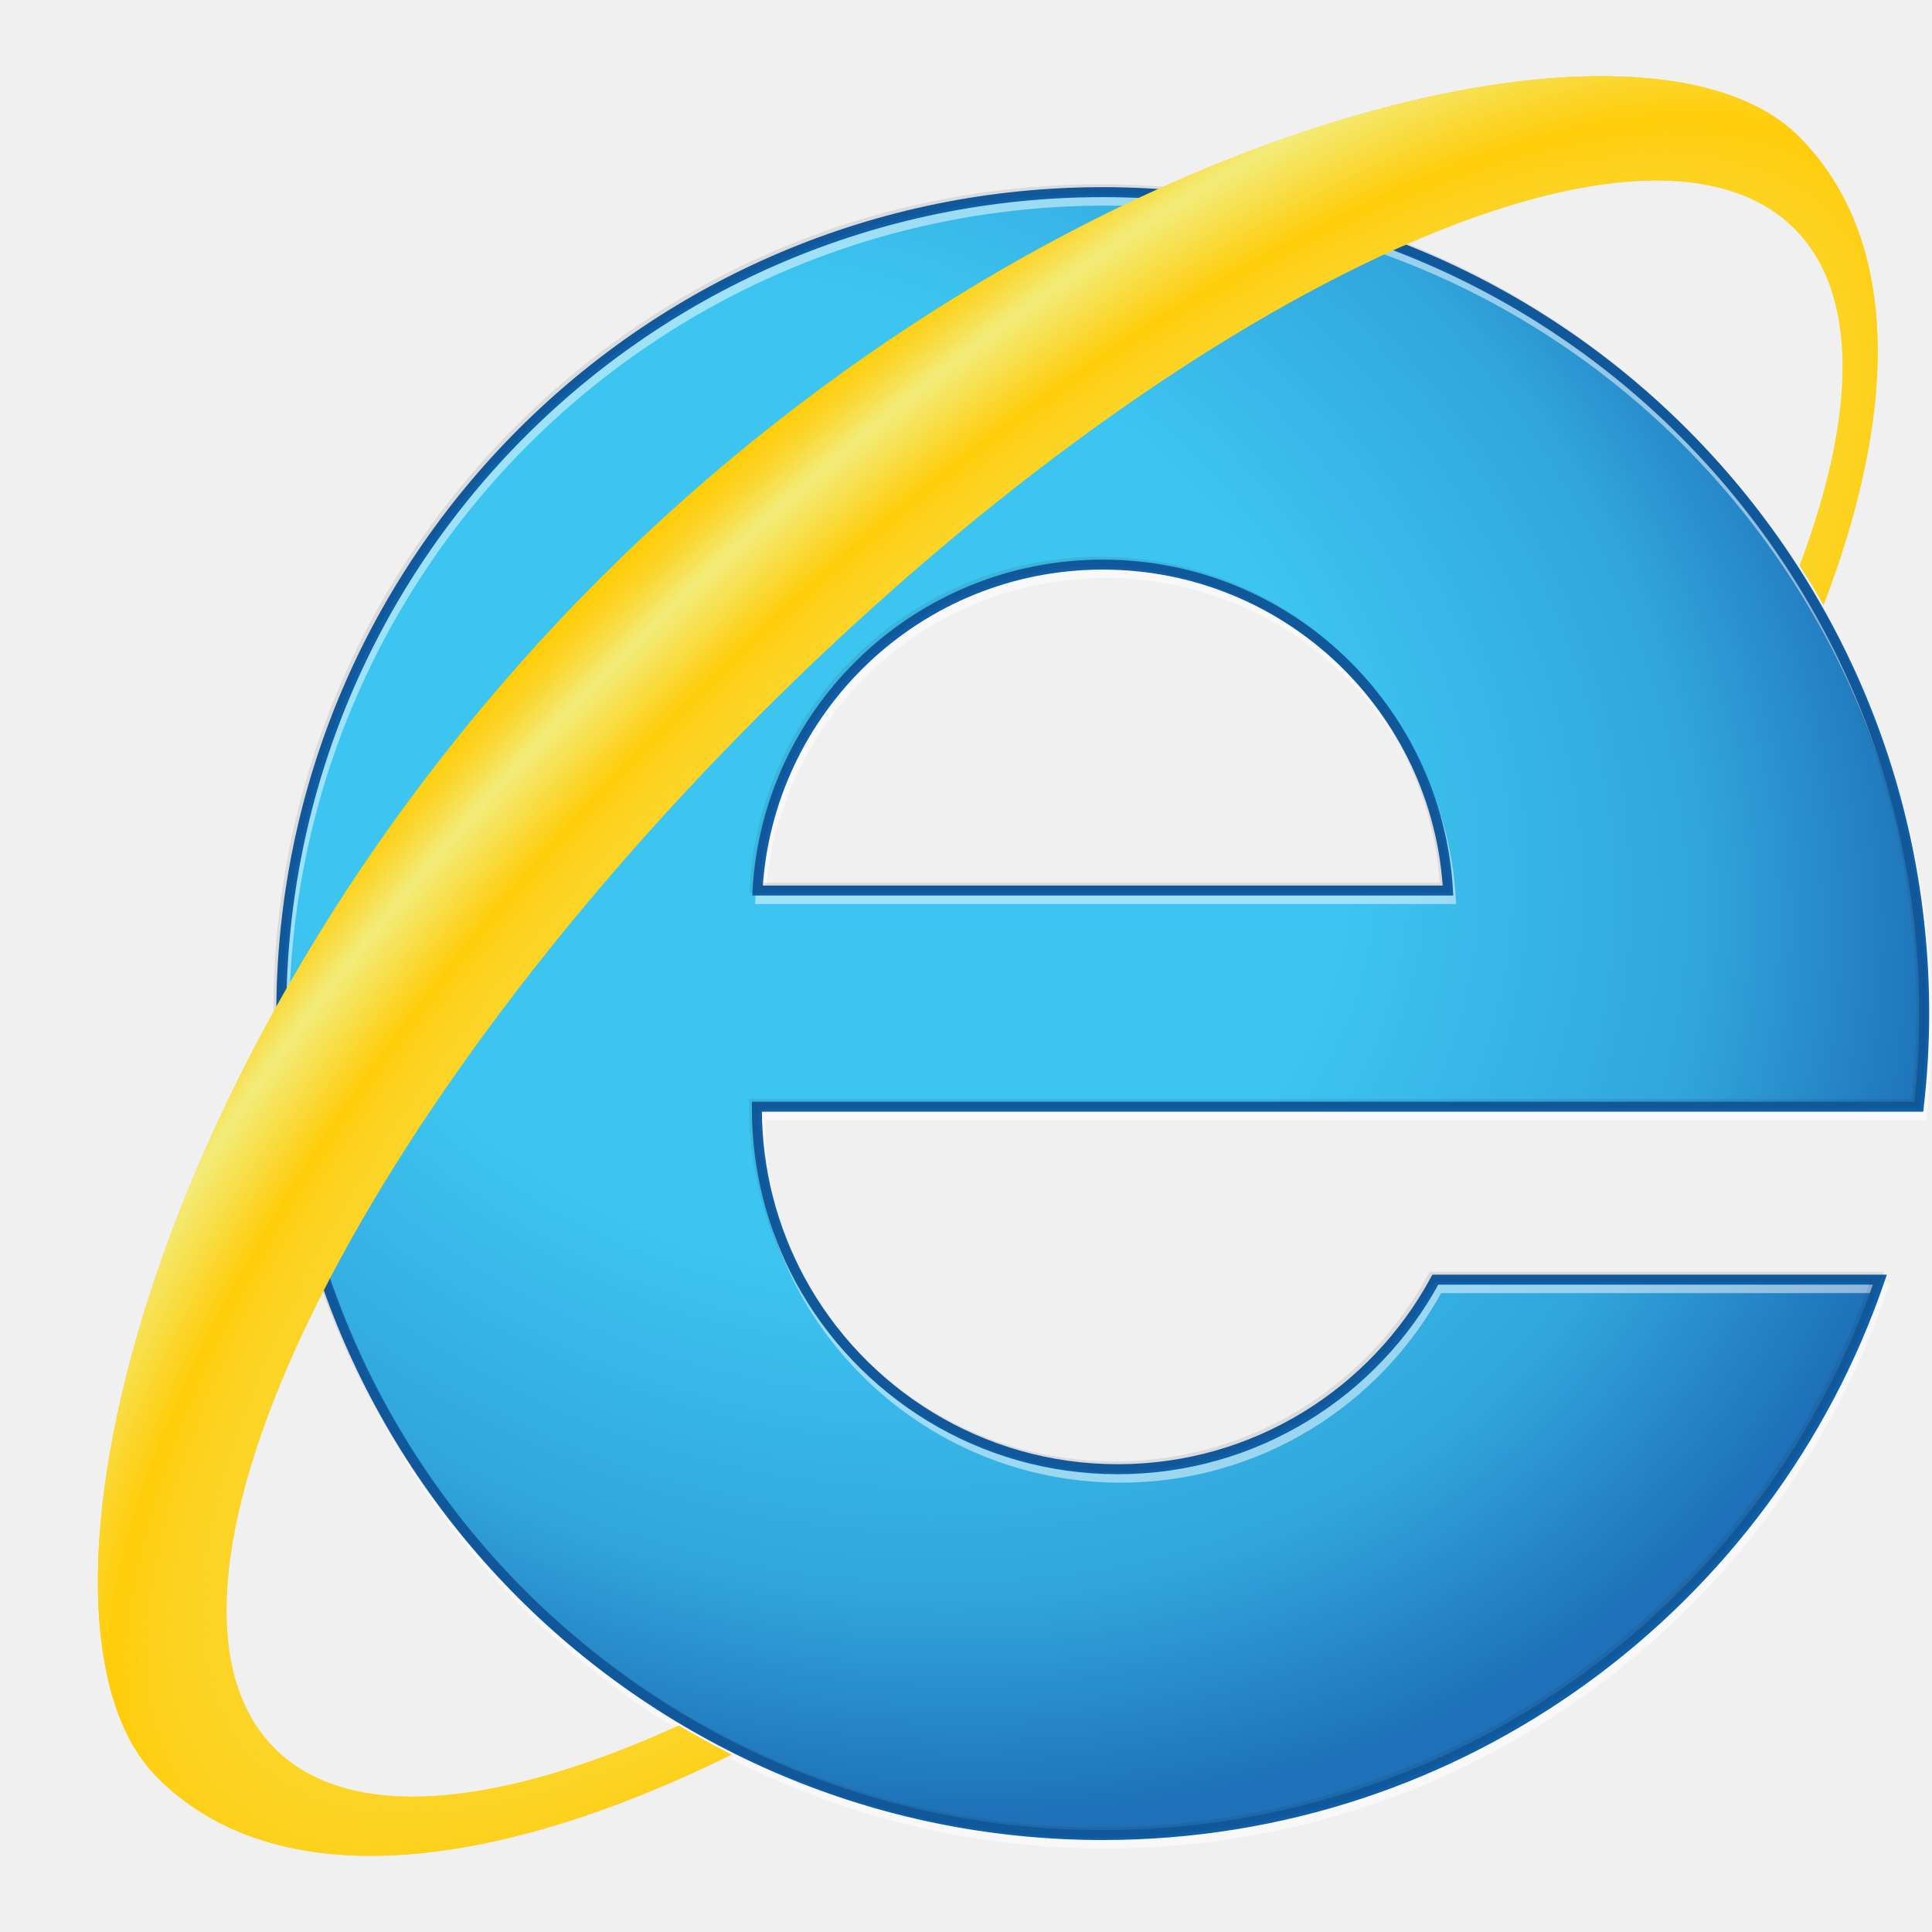
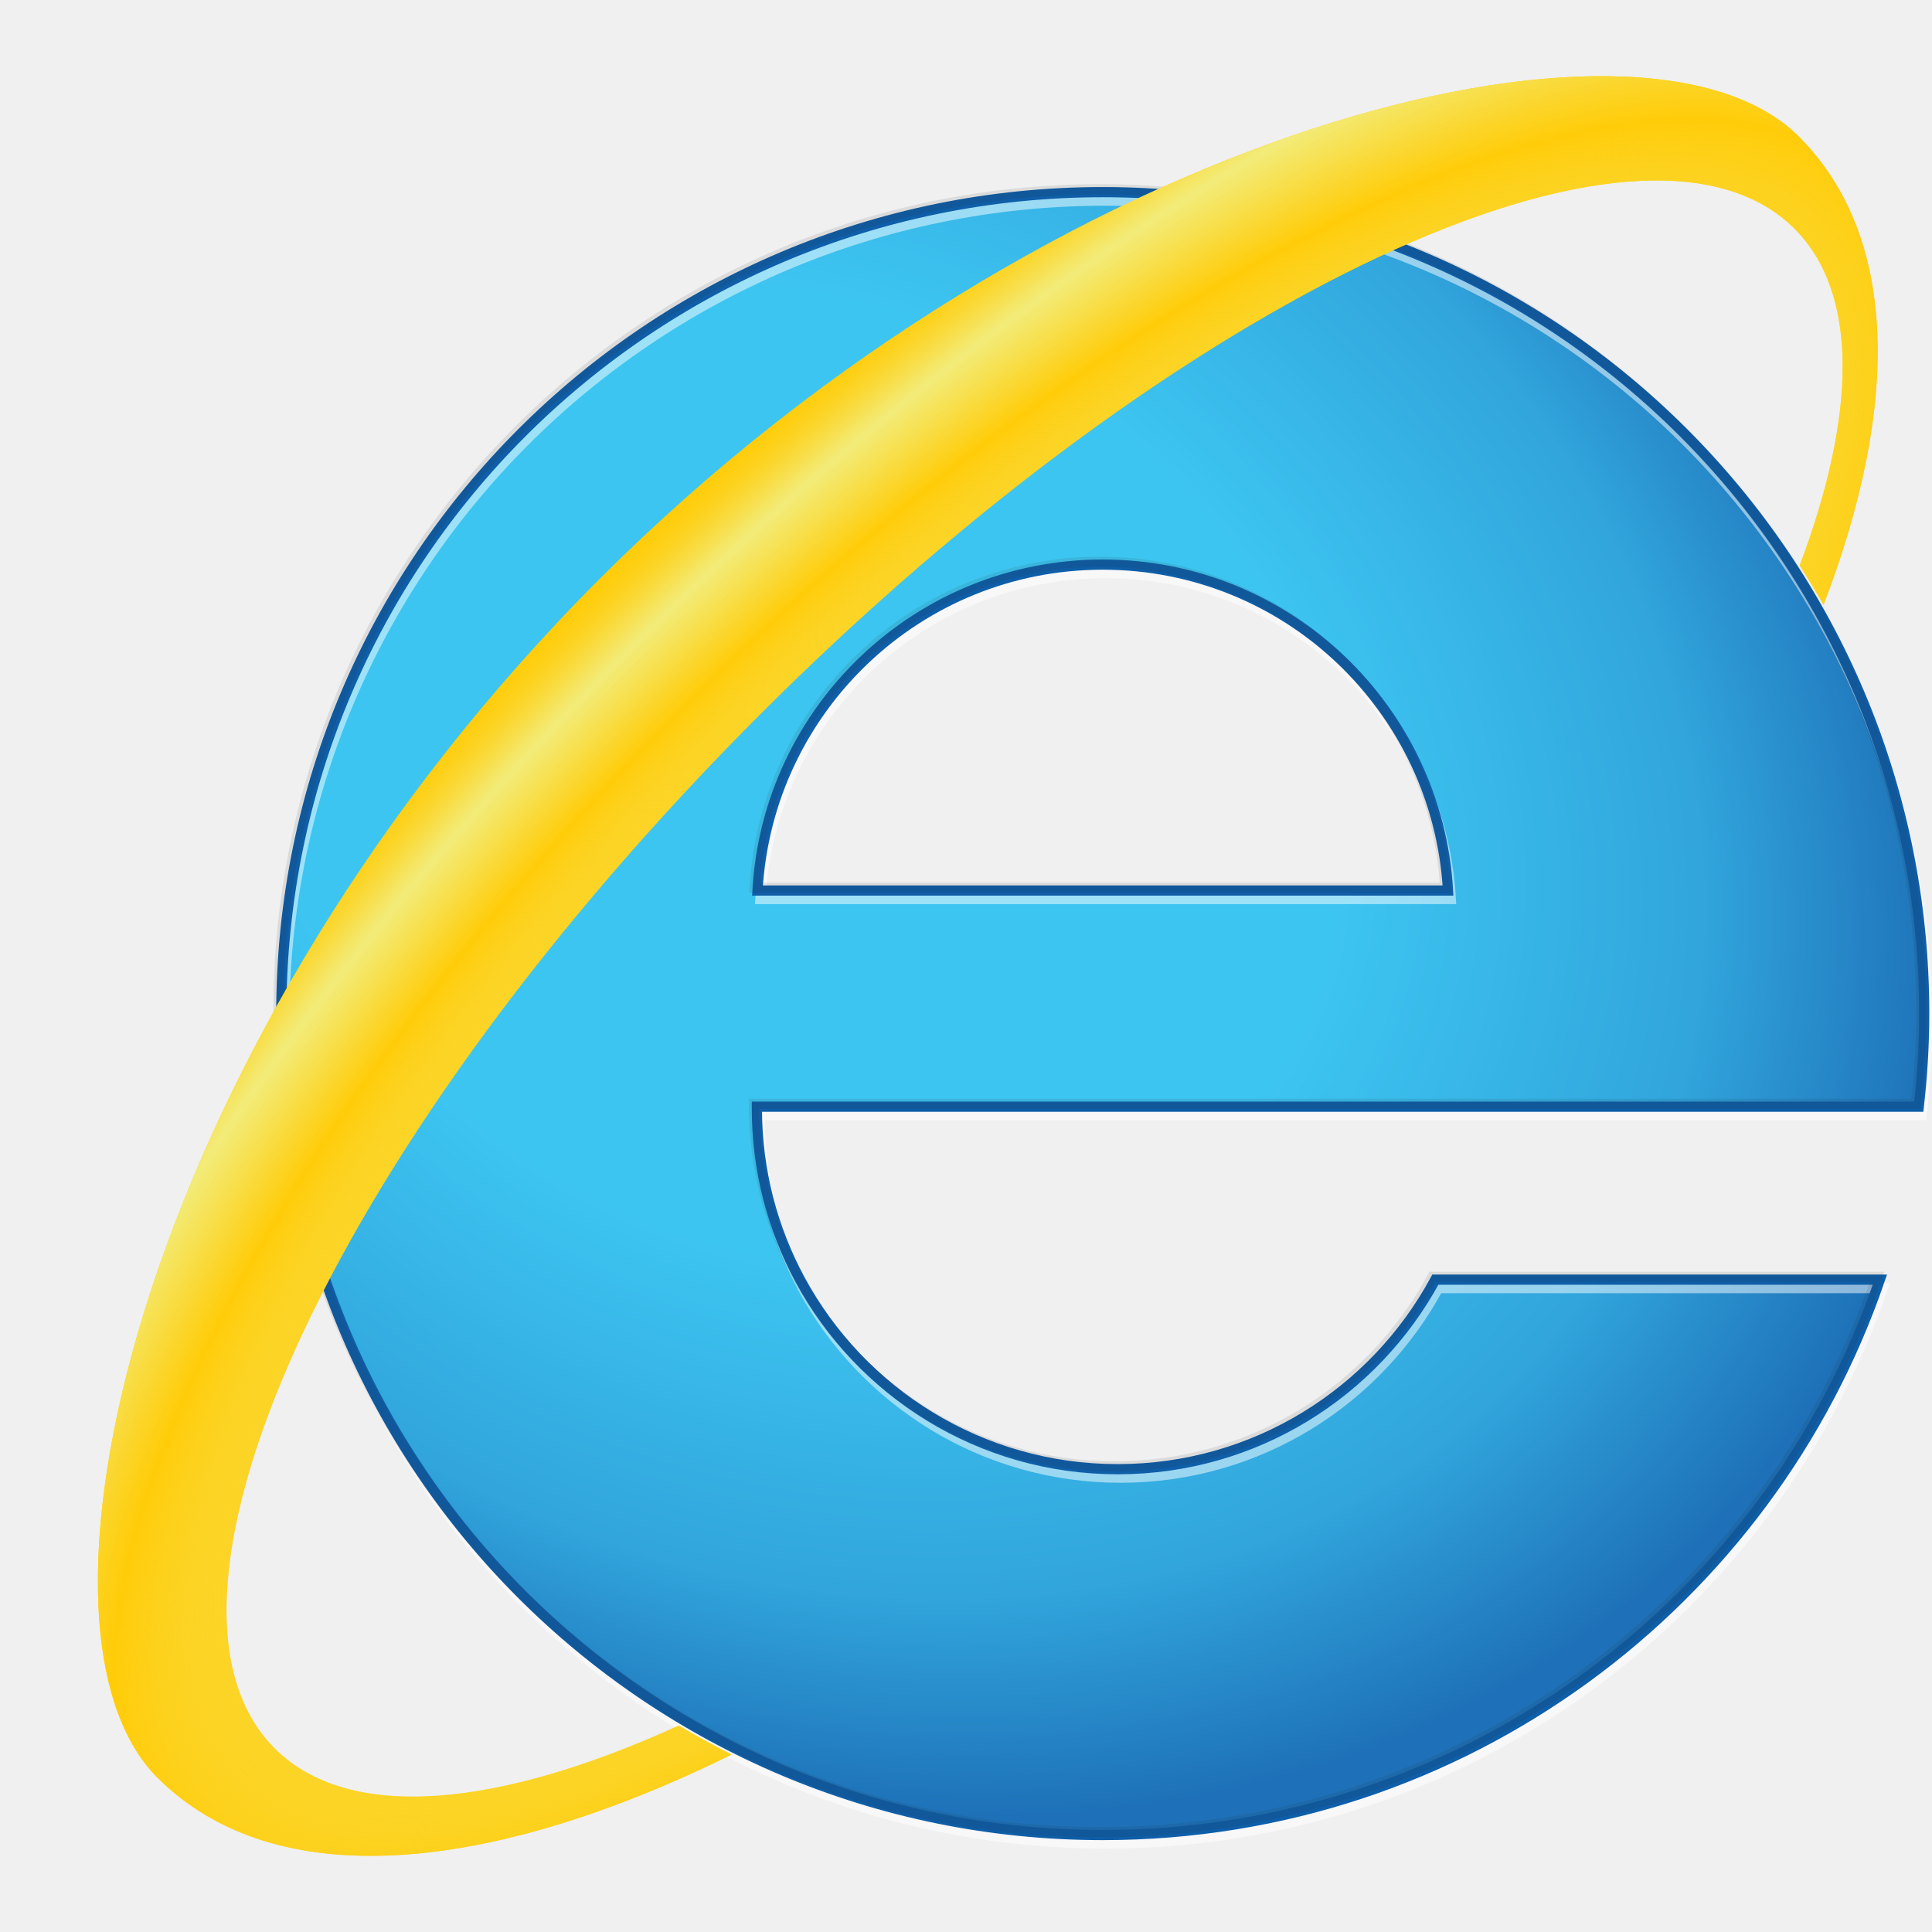
<svg xmlns="http://www.w3.org/2000/svg" width="256" height="256" viewBox="0 0 109.4 100.775">
  <defs>
    <radialGradient id="ie-logo-3275" gradientUnits="userSpaceOnUse" gradientTransform="matrix(0.869,0.4949,-0.4095,0.7191,90.1259,-29.9967)" cx="157.011" cy="169.838" r="175.426">
      <stop style="stop-color:#3DC5F1" offset="0.471" />
      <stop style="stop-color:#31A5DC" offset="0.79" />
      <stop style="stop-color:#1E71B8" offset="1" />
    </radialGradient>
    <radialGradient id="ie-logo-3277" gradientUnits="userSpaceOnUse" gradientTransform="matrix(0.7101,0.7041,-1.8774,1.8936,417.7134,-296.0714)" cx="171.779" cy="195.98" r="78.794">
      <stop style="stop-color:#FFCC09" offset="0.638" />
      <stop style="stop-color:#F2ED7E;stop-opacity:0.96" offset="0.871" />
      <stop style="stop-color:#F3EC79;stop-opacity:0.806" offset="0.892" />
      <stop style="stop-color:#F4E76A;stop-opacity:0.619" offset="0.917" />
      <stop style="stop-color:#F7E051;stop-opacity:0.415" offset="0.944" />
      <stop style="stop-color:#FBD730;stop-opacity:0.2" offset="0.973" />
      <stop style="stop-color:#FFCC09;stop-opacity:0" offset="1" />
    </radialGradient>
    <radialGradient id="ie-logo-3279" gradientUnits="userSpaceOnUse" gradientTransform="matrix(0.7015,0.7127,-1.8844,1.8549,441.4625,-309.2913)" cx="188.84" cy="204.358" r="89.173">
      <stop style="stop-color:#F2ED7E;stop-opacity:0" offset="0.558" />
      <stop style="stop-color:#FFCC09" offset="0.74" />
      <stop style="stop-color:#F2ED7E;stop-opacity:0.96" offset="0.871" />
      <stop style="stop-color:#F3EB77;stop-opacity:0.817" offset="0.89" />
      <stop style="stop-color:#F5E562;stop-opacity:0.603" offset="0.919" />
      <stop style="stop-color:#F9DC40;stop-opacity:0.344" offset="0.954" />
      <stop style="stop-color:#FECF12;stop-opacity:0.052" offset="0.993" />
      <stop style="stop-color:#FFCC09;stop-opacity:0" offset="1" />
    </radialGradient>
  </defs>
  <g transform="translate(15.74869,-265.3015)">
    <g transform="matrix(0.3846221,0,0,0.3846221,-30.92626,239.595)">
      <g>
        <path style="fill:url(#ie-logo-3275)" d="m 204.013,271.924 c -20.214,0 -37.787,-11.293 -46.766,-27.908 -4.052,-7.502 -6.356,-16.09 -6.356,-25.215 v -0.244 h 0.005 106.233 64.823 c 0.508,-4.504 0.795,-9.072 0.795,-13.711 0,-66.792 -54.145,-120.935 -120.936,-120.935 -66.792,0 -120.937,54.144 -120.937,120.935 0,66.791 54.145,120.936 120.937,120.936 53.076,0 98.134,-34.207 114.413,-81.766 h -65.447 c -8.977,16.615 -26.552,27.908 -46.764,27.908 z m -2.201,-133.177 c 27.136,0 49.306,21.229 50.829,47.983 h -101.66 c 1.523,-26.754 23.694,-47.983 50.831,-47.983 z" />
        <g style="opacity:0.5">
-           <path d="m 204.429,273.173 c -20.213,0 -37.786,-11.293 -46.766,-27.908 -4.052,-7.502 -6.356,-16.09 -6.356,-25.215 v -0.244 h 0.005 106.232 64.823 c 0.508,-4.504 0.795,-9.072 0.795,-13.711 0,-66.792 -54.145,-120.935 -120.936,-120.935 -66.791,0 -120.934,54.143 -120.934,120.935 0,66.791 54.145,120.936 120.936,120.936 53.076,0 98.134,-34.207 114.413,-81.766 h -65.447 c -8.978,16.615 -26.553,27.908 -46.765,27.908 z m -2.201,-133.177 c 27.136,0 49.306,21.229 50.829,47.983 h -101.66 c 1.524,-26.754 23.694,-47.983 50.831,-47.983 z" style="fill:none;stroke:#ffffff;stroke-width:1.469" />
+           <path d="m 204.429,273.173 c -20.213,0 -37.786,-11.293 -46.766,-27.908 -4.052,-7.502 -6.356,-16.09 -6.356,-25.215 v -0.244 h 0.005 106.232 64.823 c 0.508,-4.504 0.795,-9.072 0.795,-13.711 0,-66.792 -54.145,-120.935 -120.936,-120.935 -66.791,0 -120.934,54.143 -120.934,120.935 0,66.791 54.145,120.936 120.936,120.936 53.076,0 98.134,-34.207 114.413,-81.766 h -65.447 c -8.978,16.615 -26.553,27.908 -46.765,27.908 z m -2.201,-133.177 c 27.136,0 49.306,21.229 50.829,47.983 h -101.66 c 1.524,-26.754 23.694,-47.983 50.831,-47.983 z" style="fill:none;stroke:#ffffff;stroke-width:1.5" />
        </g>
-         <path d="m 204.013,271.924 c -20.214,0 -37.787,-11.293 -46.766,-27.908 -4.052,-7.502 -6.356,-16.09 -6.356,-25.215 v -0.244 h 0.005 106.233 64.823 c 0.508,-4.504 0.795,-9.072 0.795,-13.711 0,-66.792 -54.145,-120.935 -120.936,-120.935 -66.792,0 -120.937,54.144 -120.937,120.935 0,66.791 54.145,120.936 120.937,120.936 53.076,0 98.134,-34.207 114.413,-81.766 h -65.447 c -8.977,16.615 -26.552,27.908 -46.764,27.908 z m -2.201,-133.177 c 27.136,0 49.306,21.229 50.829,47.983 h -101.66 c 1.523,-26.754 23.694,-47.983 50.831,-47.983 z" style="fill:none;stroke:#0f5ea8;stroke-width:1.469" />
+         <path d="m 204.013,271.924 c -20.214,0 -37.787,-11.293 -46.766,-27.908 -4.052,-7.502 -6.356,-16.09 -6.356,-25.215 v -0.244 h 0.005 106.233 64.823 c 0.508,-4.504 0.795,-9.072 0.795,-13.711 0,-66.792 -54.145,-120.935 -120.936,-120.935 -66.792,0 -120.937,54.144 -120.937,120.935 0,66.791 54.145,120.936 120.937,120.936 53.076,0 98.134,-34.207 114.413,-81.766 h -65.447 c -8.977,16.615 -26.552,27.908 -46.764,27.908 z m -2.201,-133.177 c 27.136,0 49.306,21.229 50.829,47.983 h -101.66 c 1.523,-26.754 23.694,-47.983 50.831,-47.983 z" style="fill:none;stroke:#0f5ea8;stroke-width:1.5" />
        <g style="opacity:0.1">
-           <path d="m 203.597,271.508 c -20.214,0 -37.787,-11.293 -46.767,-27.908 -4.052,-7.502 -6.356,-16.09 -6.356,-25.215 v -0.244 h 0.005 106.233 64.823 c 0.508,-4.504 0.795,-9.072 0.795,-13.711 0,-66.792 -54.145,-120.936 -120.936,-120.936 -66.792,0 -120.937,54.144 -120.937,120.936 0,66.791 54.145,120.936 120.937,120.936 53.076,0 98.134,-34.207 114.413,-81.766 H 250.36 c -8.976,16.615 -26.551,27.908 -46.763,27.908 z m -2.201,-133.177 c 27.136,0 49.306,21.229 50.829,47.983 h -101.66 c 1.523,-26.755 23.693,-47.983 50.831,-47.983 z" style="fill:none;stroke:#231f20;stroke-width:1.469" />
+           <path d="m 203.597,271.508 c -20.214,0 -37.787,-11.293 -46.767,-27.908 -4.052,-7.502 -6.356,-16.09 -6.356,-25.215 v -0.244 h 0.005 106.233 64.823 c 0.508,-4.504 0.795,-9.072 0.795,-13.711 0,-66.792 -54.145,-120.936 -120.936,-120.936 -66.792,0 -120.937,54.144 -120.937,120.936 0,66.791 54.145,120.936 120.937,120.936 53.076,0 98.134,-34.207 114.413,-81.766 H 250.36 c -8.976,16.615 -26.551,27.908 -46.763,27.908 z m -2.201,-133.177 c 27.136,0 49.306,21.229 50.829,47.983 h -101.66 c 1.523,-26.755 23.693,-47.983 50.831,-47.983 z" style="fill:none;stroke:#231f20;stroke-width:1.5" />
        </g>
      </g>
      <path d="m 139.395,309.66 c -26.71,12.176 -48.584,14.281 -59.485,3.379 -22.308,-22.309 9.694,-90.48 71.479,-152.265 61.785,-61.784 129.958,-93.787 152.265,-71.479 9.521,9.522 9.119,27.415 0.759,49.583 1.224,1.896 2.398,3.824 3.518,5.789 11.229,-29.285 11.103,-54.192 -3.663,-68.957 -22.891,-22.891 -109.786,-1.605 -176.507,65.118 -66.723,66.723 -87.764,153.861 -65.12,176.506 17.253,17.254 48.578,14.289 84.533,-3.396 -2.651,-1.334 -5.243,-2.764 -7.779,-4.278 z" style="fill:#ffcc09" />
      <path style="fill:url(#ie-logo-3279)" d="m 139.395,309.66 c -26.71,12.176 -48.584,14.281 -59.485,3.379 -22.308,-22.309 9.694,-90.48 71.479,-152.265 61.785,-61.784 129.958,-93.787 152.265,-71.479 9.521,9.522 9.119,27.415 0.759,49.583 1.224,1.896 2.398,3.824 3.518,5.789 11.229,-29.285 11.103,-54.192 -3.663,-68.957 -22.891,-22.891 -109.786,-1.605 -176.507,65.118 -66.723,66.723 -87.764,153.861 -65.12,176.506 17.253,17.254 48.578,14.289 84.533,-3.396 -2.651,-1.334 -5.243,-2.764 -7.779,-4.278 z" />
    </g>
  </g>
</svg>
